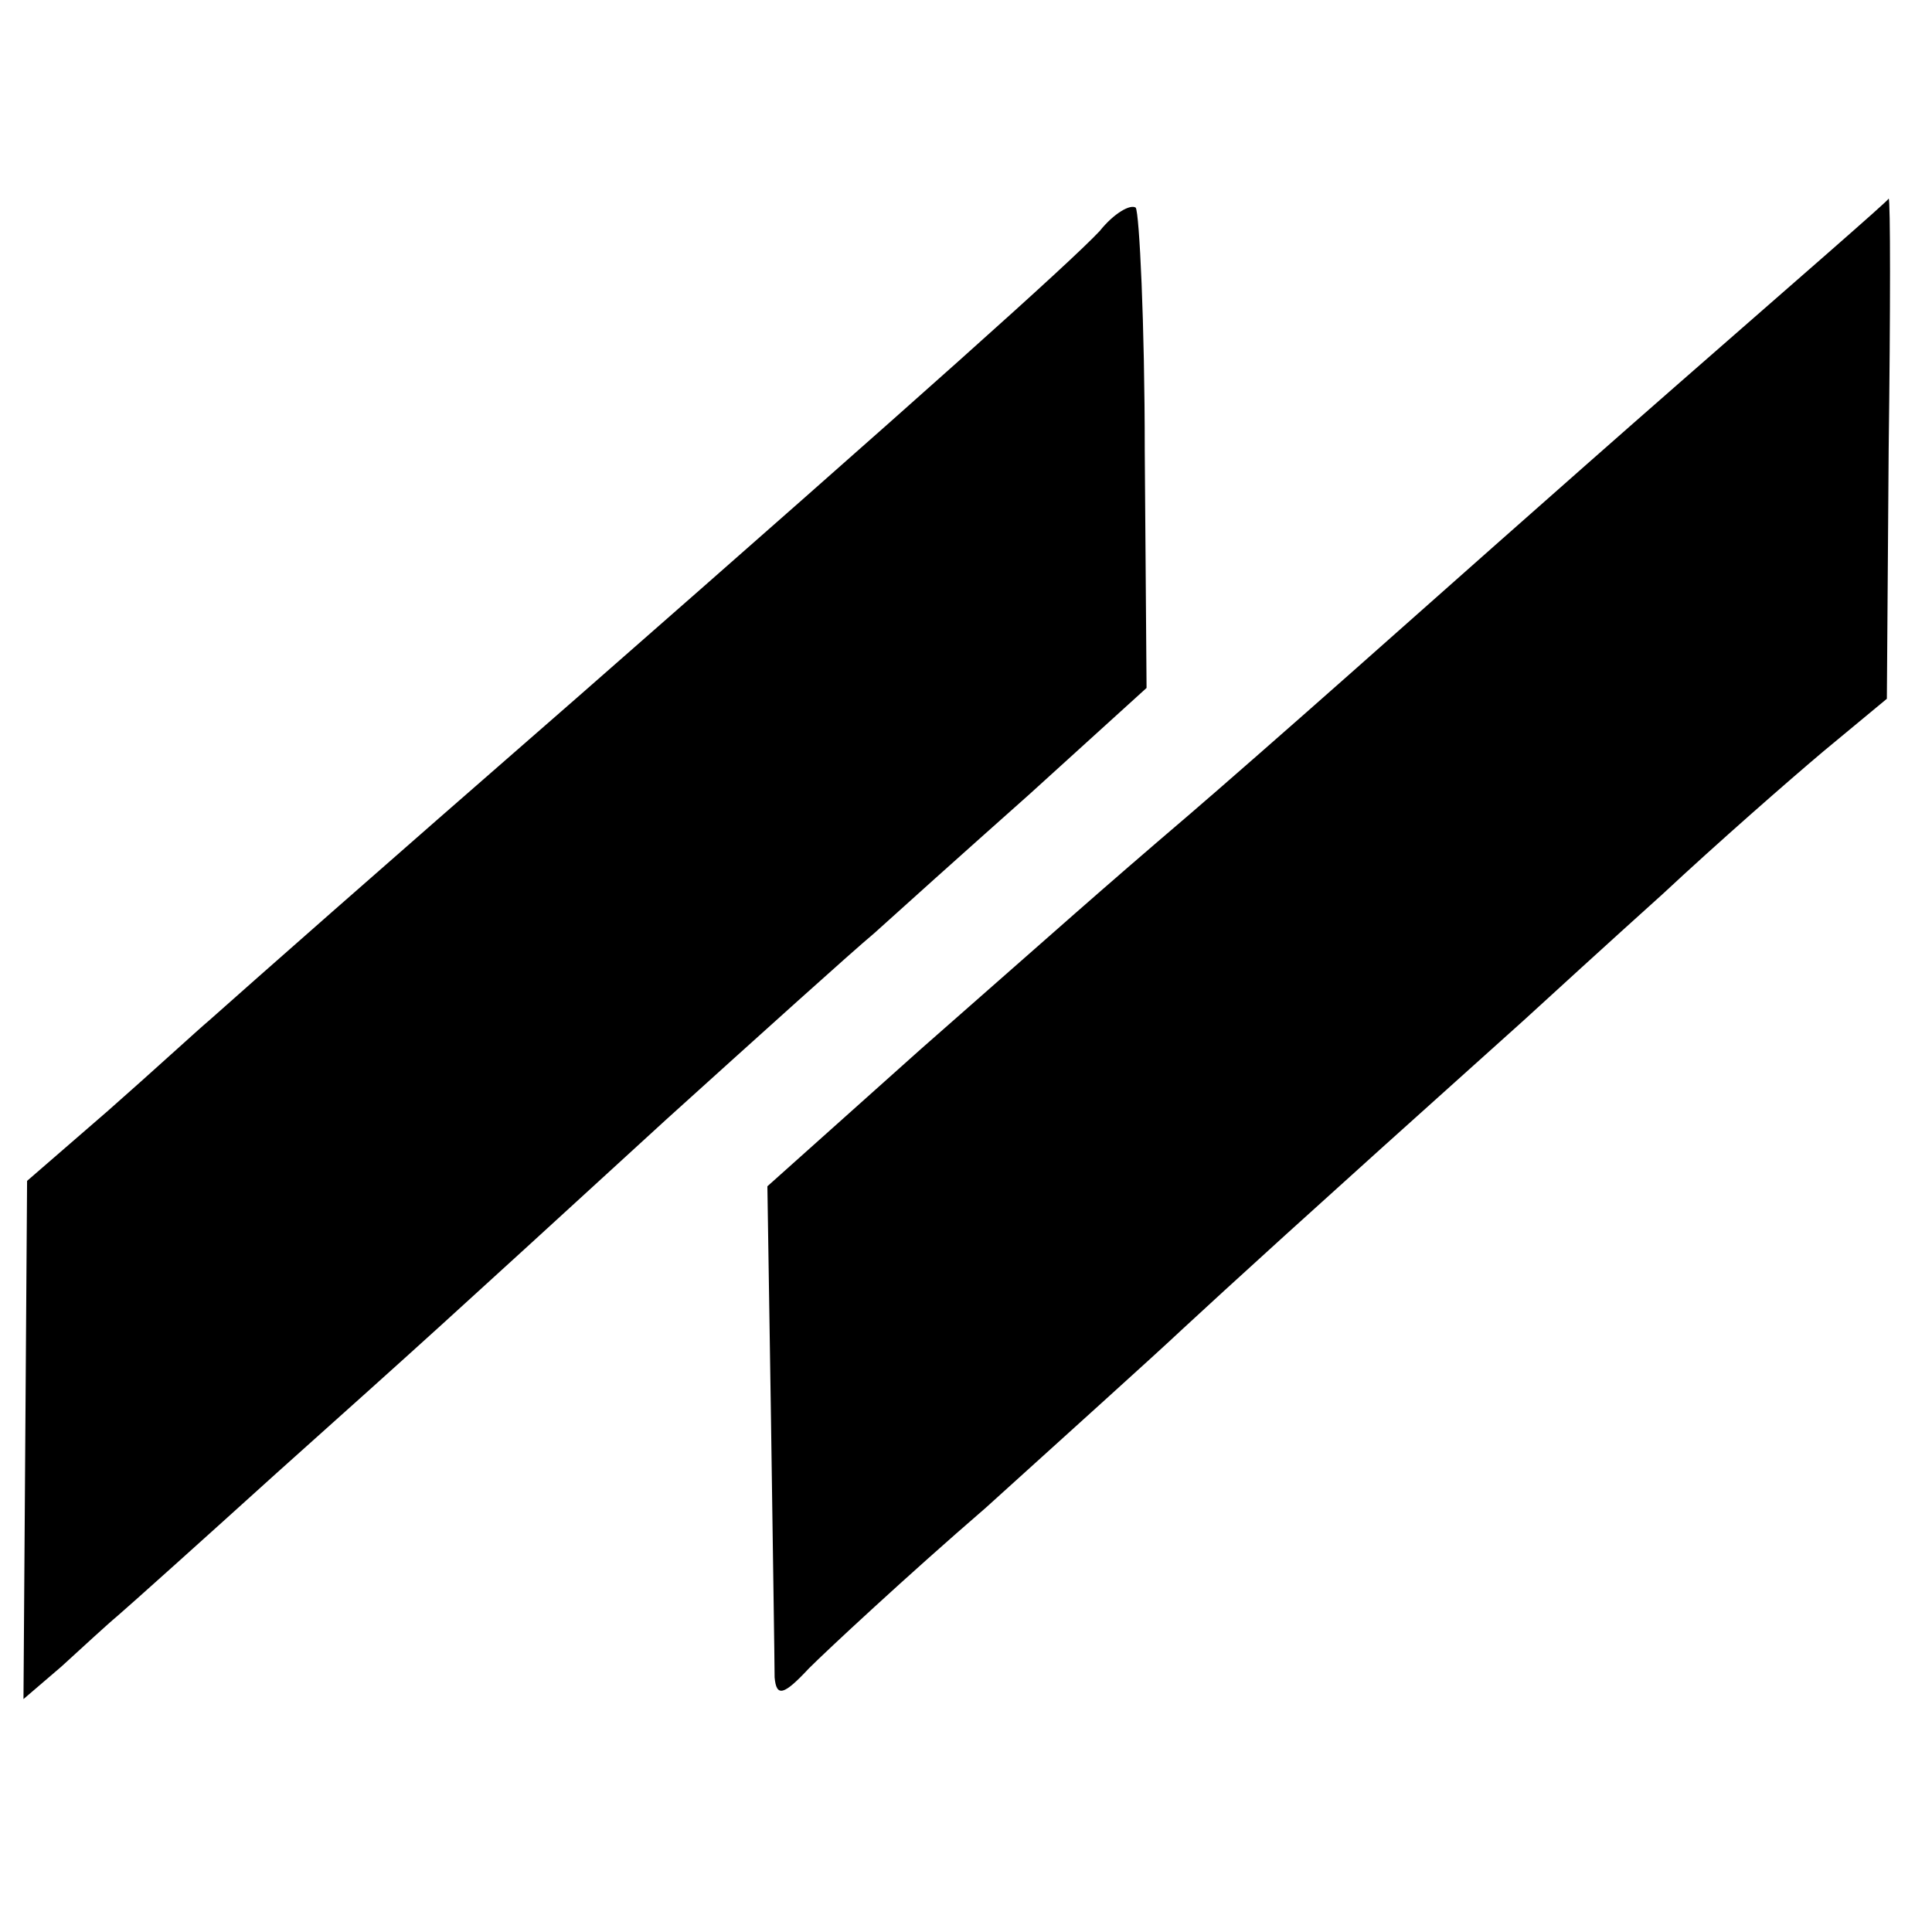
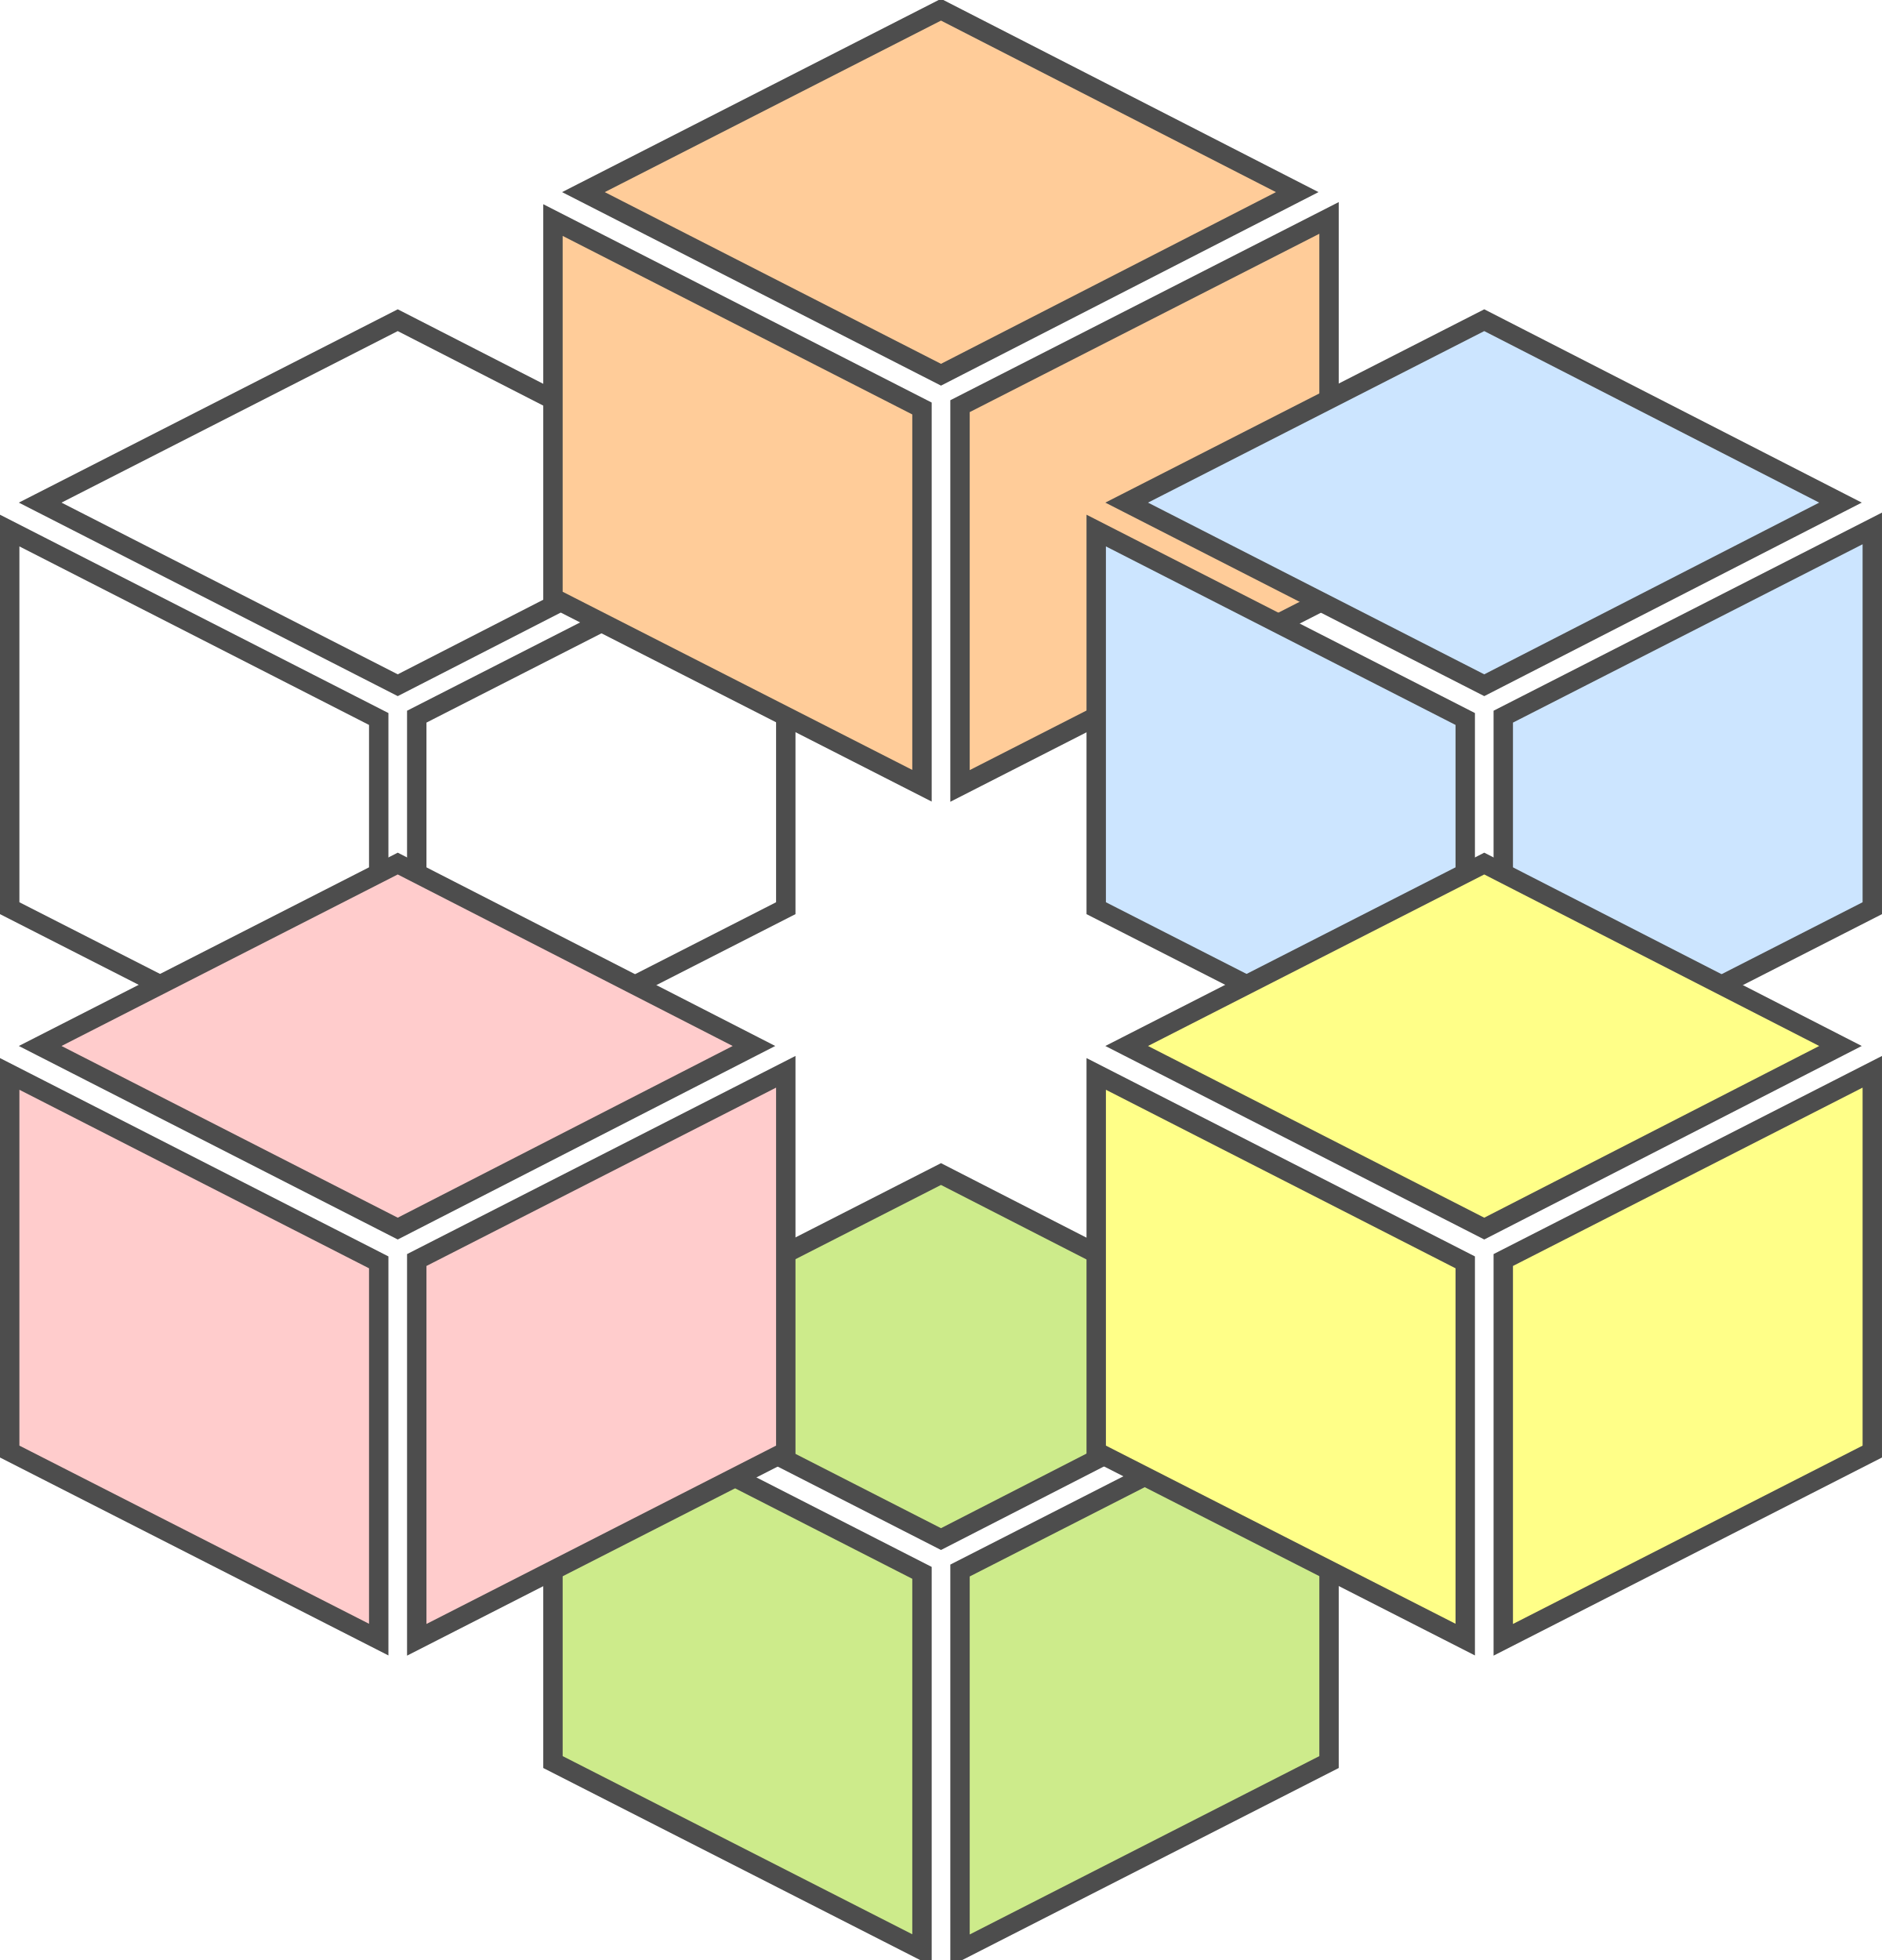
- <svg xmlns="http://www.w3.org/2000/svg" version="1.0" width="107pt" height="107pt" viewBox="0 0 107 107" preserveAspectRatio="xMidYMid meet">
-   <g transform="translate(0,107) scale(0.1,-0.1)" fill="#000000" stroke="none">
-     <path d="M609 942 c-17 -18 -95 -88 -289 -258 -117 -102 -177 -155 -204 -179 -6 -5 -31 -28 -56 -50 l-45 -39 -1 -144 -1 -143 21 18 c11 10 25 23 31 28 7 6 46 41 88 79 86 77 86 77 216 196 52 47 103 93 115 103 11 10 50 45 86 77 l65 59 -1 131 c0 71 -3 132 -5 135 -3 2 -12 -3 -20 -13z" />
-     <path d="M929 857 c-64 -56 -145 -128 -180 -159 -35 -31 -75 -66 -89 -78 -55 -47 -68 -59 -150 -131 l-85 -76 2 -129 c1 -71 2 -135 2 -143 1 -11 5 -10 19 5 10 10 54 51 98 89 43 39 92 83 109 99 26 24 63 58 189 171 12 11 47 43 77 70 30 28 70 63 89 79 l35 29 1 138 c1 77 1 139 0 139 0 -1 -53 -47 -117 -103z" />
+ <svg xmlns="http://www.w3.org/2000/svg" version="1.1" width="97px" height="101px" viewBox="-0.5 -0.5 97 101">
+   <defs />
+   <g>
+     <rect x="0" y="16" width="40" height="40" fill="none" stroke="none" pointer-events="all" />
+     <path d="M 20 34.81 L 1.57 25.4 L 20 16 L 38.36 25.4 Z M 20.98 56 L 20.98 36.43 L 40 26.73 L 40 46.3 Z M 19.02 55.99 L 0 46.3 L 0 26.84 L 19.02 36.55 Z" fill="rgb(255, 255, 255)" stroke="#4d4d4d" stroke-miterlimit="10" pointer-events="all" />
+     <rect x="28" y="0" width="40" height="40" fill="none" stroke="none" pointer-events="all" />
+     <path d="M 48 18.81 L 29.57 9.4 L 48 0 L 66.36 9.4 Z M 48.98 40 L 48.98 20.43 L 68 10.73 L 68 30.3 Z M 47.02 39.99 L 28 30.3 L 28 10.84 L 47.02 20.55 Z" fill="#ffcc99" stroke="#4d4d4d" stroke-miterlimit="10" pointer-events="all" />
+     <rect x="28" y="60" width="40" height="40" fill="none" stroke="none" pointer-events="all" />
+     <path d="M 48 78.81 L 29.57 69.4 L 48 60 L 66.36 69.4 Z M 48.98 100 L 48.98 80.43 L 68 70.73 L 68 90.3 Z M 47.02 99.99 L 28 90.3 L 28 70.84 L 47.02 80.55 Z" fill="#cdeb8b" stroke="#4d4d4d" stroke-miterlimit="10" pointer-events="all" />
+     <rect x="0" y="44" width="40" height="40" fill="none" stroke="none" pointer-events="all" />
+     <path d="M 20 62.81 L 1.57 53.4 L 20 44 L 38.36 53.4 Z M 20.98 84 L 20.98 64.43 L 40 54.73 L 40 74.3 Z M 19.02 83.99 L 0 74.3 L 0 54.84 L 19.02 64.55 Z" fill="#ffcccc" stroke="#4d4d4d" stroke-miterlimit="10" pointer-events="all" />
+     <rect x="56" y="16" width="40" height="40" fill="none" stroke="none" pointer-events="all" />
+     <path d="M 76 34.81 L 57.57 25.4 L 76 16 L 94.36 25.4 Z M 76.98 56 L 76.98 36.43 L 96 26.73 L 96 46.3 Z M 75.02 55.99 L 56 46.3 L 56 26.84 L 75.02 36.55 Z" fill="#cce5ff" stroke="#4d4d4d" stroke-miterlimit="10" pointer-events="all" />
+     <rect x="56" y="44" width="40" height="40" fill="none" stroke="none" pointer-events="all" />
+     <path d="M 76 62.81 L 57.57 53.4 L 76 44 L 94.36 53.4 Z M 76.98 84 L 76.98 64.43 L 96 54.73 L 96 74.3 Z M 75.02 83.99 L 56 74.3 L 56 54.84 L 75.02 64.55 Z" fill="#ffff88" stroke="#4d4d4d" stroke-miterlimit="10" pointer-events="all" />
  </g>
</svg>
